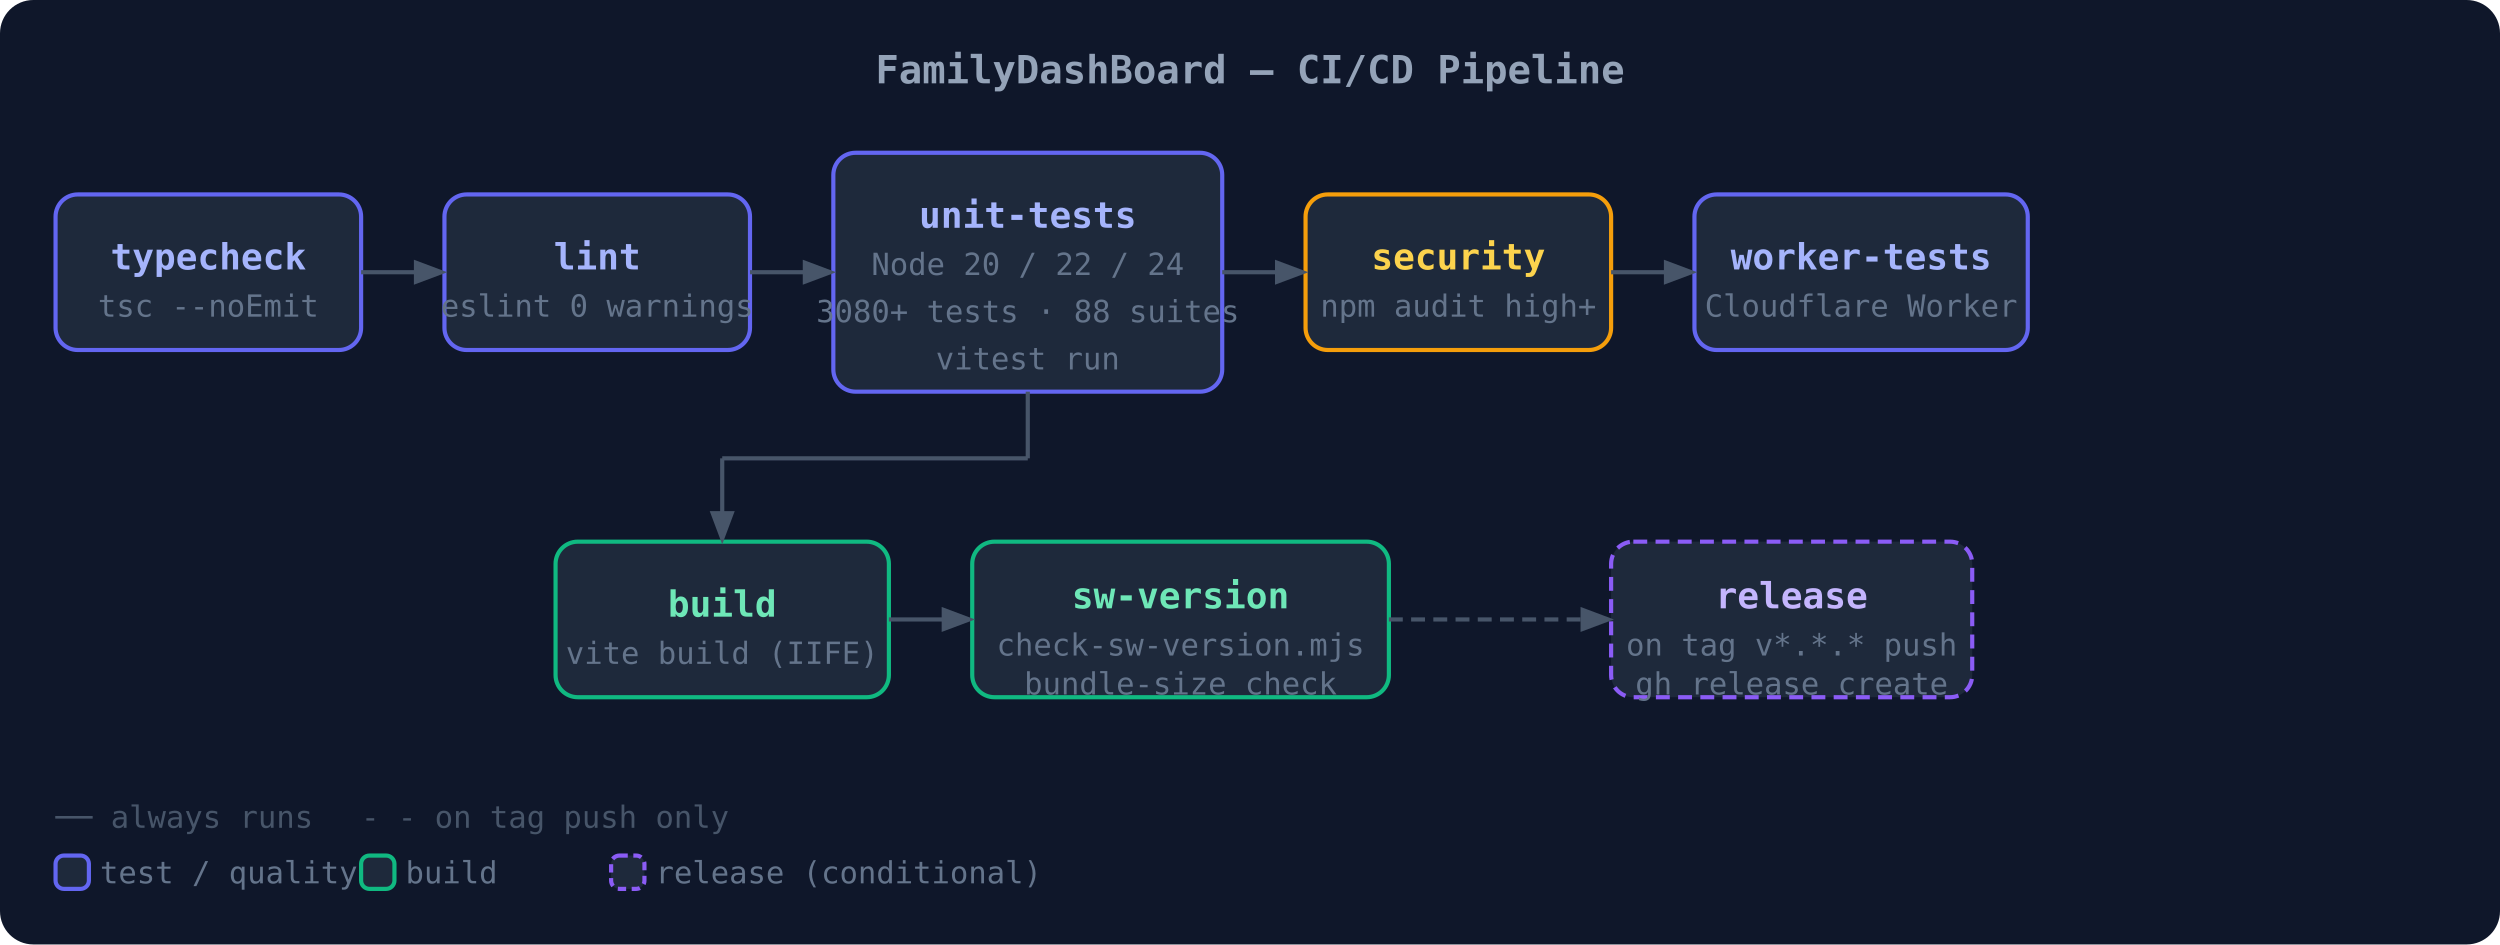
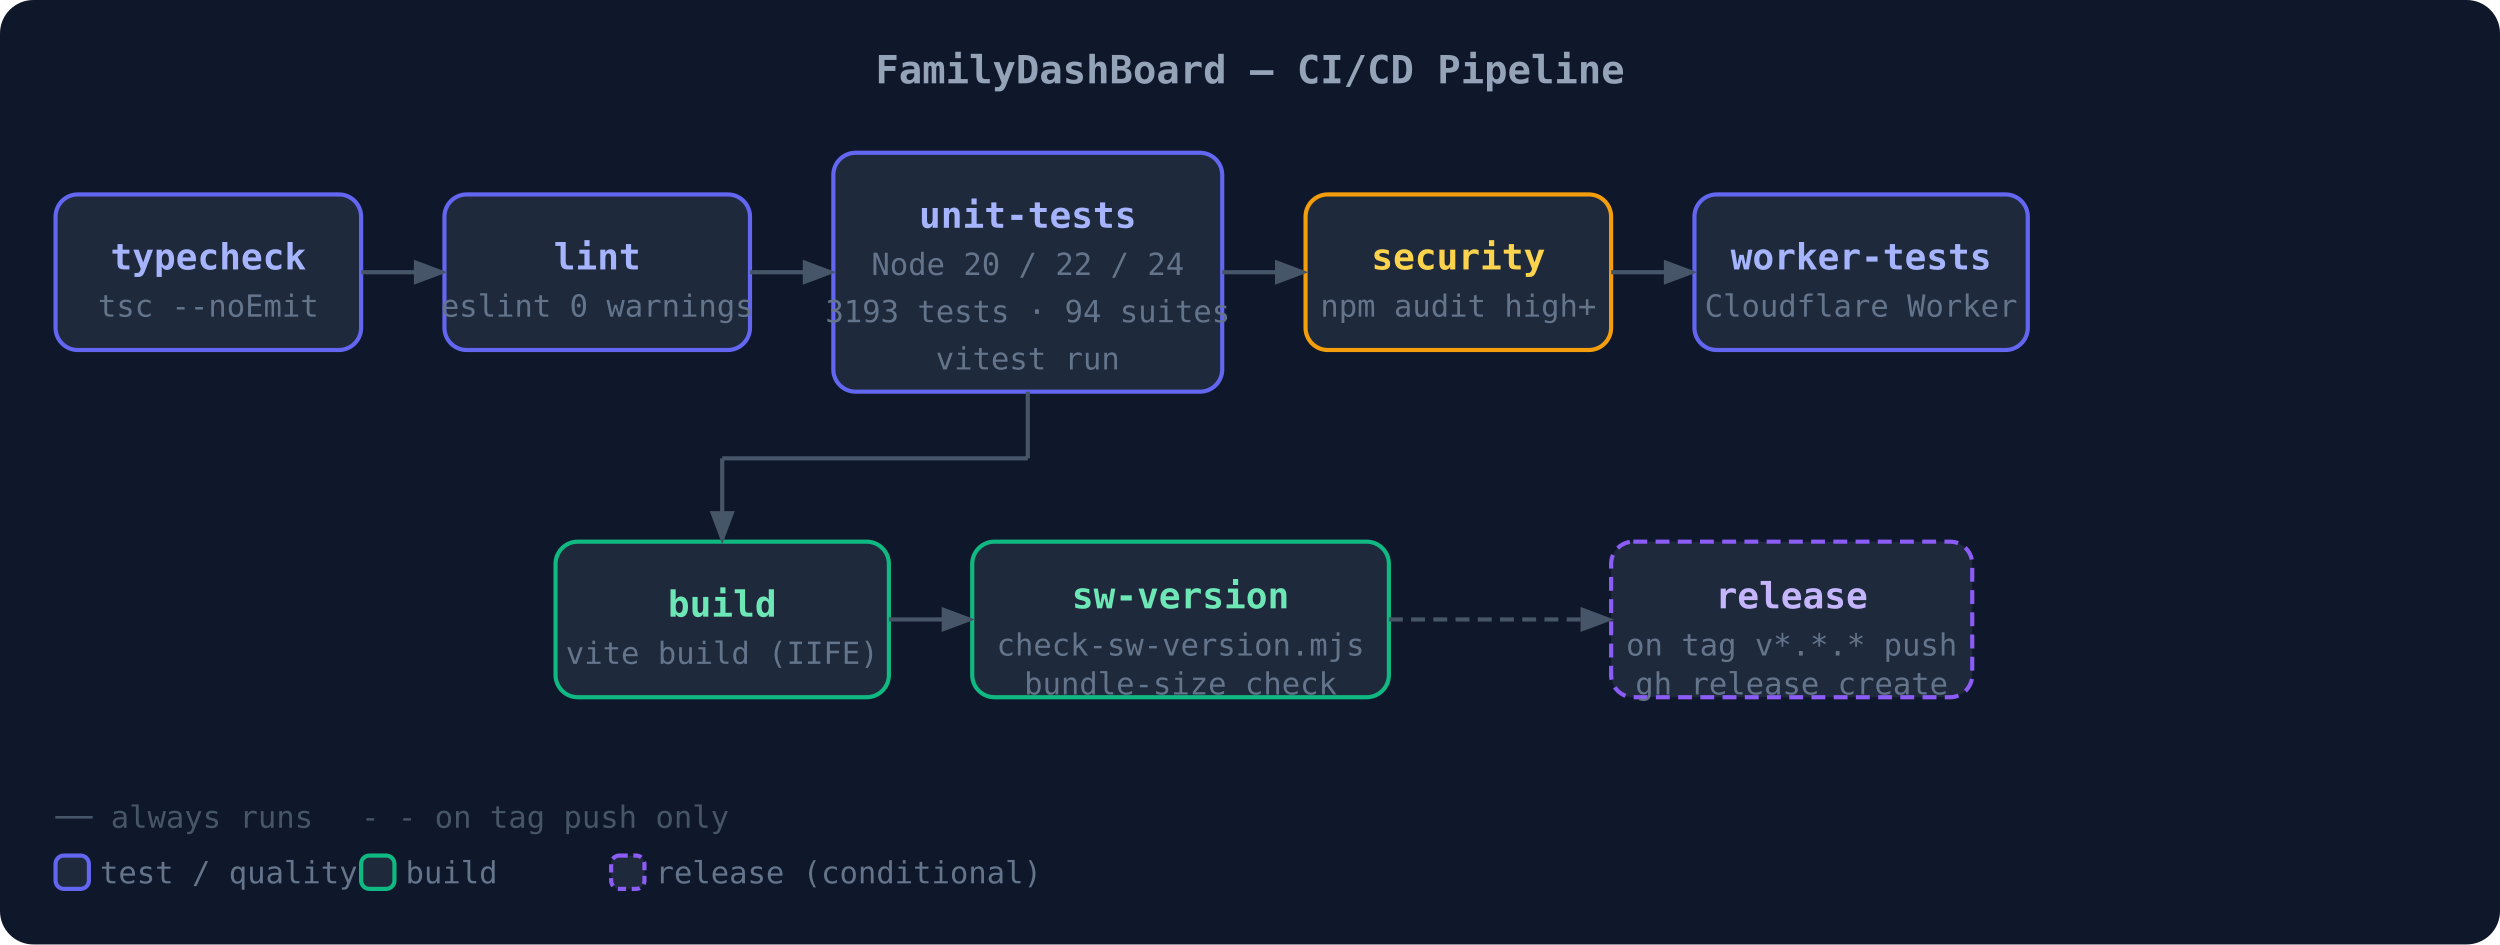
<svg xmlns="http://www.w3.org/2000/svg" viewBox="0 0 900 340" font-family="ui-monospace,SFMono-Regular,Menlo,monospace" font-size="13">
  <rect width="900" height="340" rx="12" fill="#0f172a" />
  <text x="450" y="30" fill="#94a3b8" font-size="14" text-anchor="middle" font-weight="bold">FamilyDashBoard — CI/CD Pipeline</text>
  <rect x="20" y="70" width="110" height="56" rx="8" fill="#1e293b" stroke="#6366f1" stroke-width="1.5" />
  <text x="75" y="97" fill="#a5b4fc" text-anchor="middle" font-weight="bold">typecheck</text>
  <text x="75" y="114" fill="#64748b" text-anchor="middle" font-size="11">tsc --noEmit</text>
  <rect x="160" y="70" width="110" height="56" rx="8" fill="#1e293b" stroke="#6366f1" stroke-width="1.5" />
  <text x="215" y="97" fill="#a5b4fc" text-anchor="middle" font-weight="bold">lint</text>
  <text x="215" y="114" fill="#64748b" text-anchor="middle" font-size="11">eslint 0 warnings</text>
  <rect x="300" y="55" width="140" height="86" rx="8" fill="#1e293b" stroke="#6366f1" stroke-width="1.5" />
  <text x="370" y="82" fill="#a5b4fc" text-anchor="middle" font-weight="bold">unit-tests</text>
  <text x="370" y="99" fill="#64748b" text-anchor="middle" font-size="11">Node 20 / 22 / 24</text>
-   <text x="370" y="116" fill="#64748b" text-anchor="middle" font-size="11">3080+ tests · 88 suites</text>
+   <text x="370" y="116" fill="#64748b" text-anchor="middle" font-size="11">3193 tests · 94 suites</text>
  <text x="370" y="133" fill="#64748b" text-anchor="middle" font-size="11">vitest run</text>
  <rect x="470" y="70" width="110" height="56" rx="8" fill="#1e293b" stroke="#f59e0b" stroke-width="1.5" />
  <text x="525" y="97" fill="#fcd34d" text-anchor="middle" font-weight="bold">security</text>
  <text x="525" y="114" fill="#64748b" text-anchor="middle" font-size="11">npm audit high+</text>
  <rect x="610" y="70" width="120" height="56" rx="8" fill="#1e293b" stroke="#6366f1" stroke-width="1.5" />
  <text x="670" y="97" fill="#a5b4fc" text-anchor="middle" font-weight="bold">worker-tests</text>
  <text x="670" y="114" fill="#64748b" text-anchor="middle" font-size="11">Cloudflare Worker</text>
  <rect x="200" y="195" width="120" height="56" rx="8" fill="#1e293b" stroke="#10b981" stroke-width="1.5" />
  <text x="260" y="222" fill="#6ee7b7" text-anchor="middle" font-weight="bold">build</text>
  <text x="260" y="239" fill="#64748b" text-anchor="middle" font-size="11">vite build (IIFE)</text>
  <rect x="350" y="195" width="150" height="56" rx="8" fill="#1e293b" stroke="#10b981" stroke-width="1.5" />
  <text x="425" y="219" fill="#6ee7b7" text-anchor="middle" font-weight="bold">sw-version</text>
  <text x="425" y="236" fill="#64748b" text-anchor="middle" font-size="11">check-sw-version.mjs</text>
  <text x="425" y="250" fill="#64748b" text-anchor="middle" font-size="11">bundle-size check</text>
  <rect x="580" y="195" width="130" height="56" rx="8" fill="#1e293b" stroke="#8b5cf6" stroke-width="1.5" stroke-dasharray="5,3" />
  <text x="645" y="219" fill="#c4b5fd" text-anchor="middle" font-weight="bold">release</text>
  <text x="645" y="236" fill="#64748b" text-anchor="middle" font-size="11">on tag v*.*.* push</text>
  <text x="645" y="250" fill="#64748b" text-anchor="middle" font-size="11">gh release create</text>
  <line x1="130" y1="98" x2="158" y2="98" stroke="#475569" stroke-width="1.5" marker-end="url(#arr)" />
  <line x1="270" y1="98" x2="298" y2="98" stroke="#475569" stroke-width="1.5" marker-end="url(#arr)" />
  <line x1="440" y1="98" x2="468" y2="98" stroke="#475569" stroke-width="1.5" marker-end="url(#arr)" />
  <line x1="580" y1="98" x2="608" y2="98" stroke="#475569" stroke-width="1.5" marker-end="url(#arr)" />
  <line x1="370" y1="141" x2="370" y2="165" stroke="#475569" stroke-width="1.5" />
  <line x1="370" y1="165" x2="260" y2="165" stroke="#475569" stroke-width="1.5" />
  <line x1="260" y1="165" x2="260" y2="193" stroke="#475569" stroke-width="1.5" marker-end="url(#arr)" />
  <line x1="320" y1="223" x2="348" y2="223" stroke="#475569" stroke-width="1.5" marker-end="url(#arr)" />
  <line x1="500" y1="223" x2="578" y2="223" stroke="#475569" stroke-width="1.5" stroke-dasharray="5,3" marker-end="url(#arr-dashed)" />
  <text x="20" y="298" fill="#475569" font-size="11">──  always runs</text>
  <text x="130" y="298" fill="#475569" font-size="11">- -  on tag push only</text>
  <rect x="20" y="308" width="12" height="12" rx="3" fill="#1e293b" stroke="#6366f1" stroke-width="1.5" />
  <text x="36" y="318" fill="#64748b" font-size="11">test / quality</text>
  <rect x="130" y="308" width="12" height="12" rx="3" fill="#1e293b" stroke="#10b981" stroke-width="1.5" />
  <text x="146" y="318" fill="#64748b" font-size="11">build</text>
  <rect x="220" y="308" width="12" height="12" rx="3" fill="#1e293b" stroke="#8b5cf6" stroke-width="1.5" stroke-dasharray="3,2" />
  <text x="236" y="318" fill="#64748b" font-size="11">release (conditional)</text>
  <defs>
    <marker id="arr" markerWidth="8" markerHeight="8" refX="6" refY="3" orient="auto">
      <path d="M0,0 L0,6 L8,3 z" fill="#475569" />
    </marker>
    <marker id="arr-dashed" markerWidth="8" markerHeight="8" refX="6" refY="3" orient="auto">
      <path d="M0,0 L0,6 L8,3 z" fill="#475569" />
    </marker>
  </defs>
</svg>
